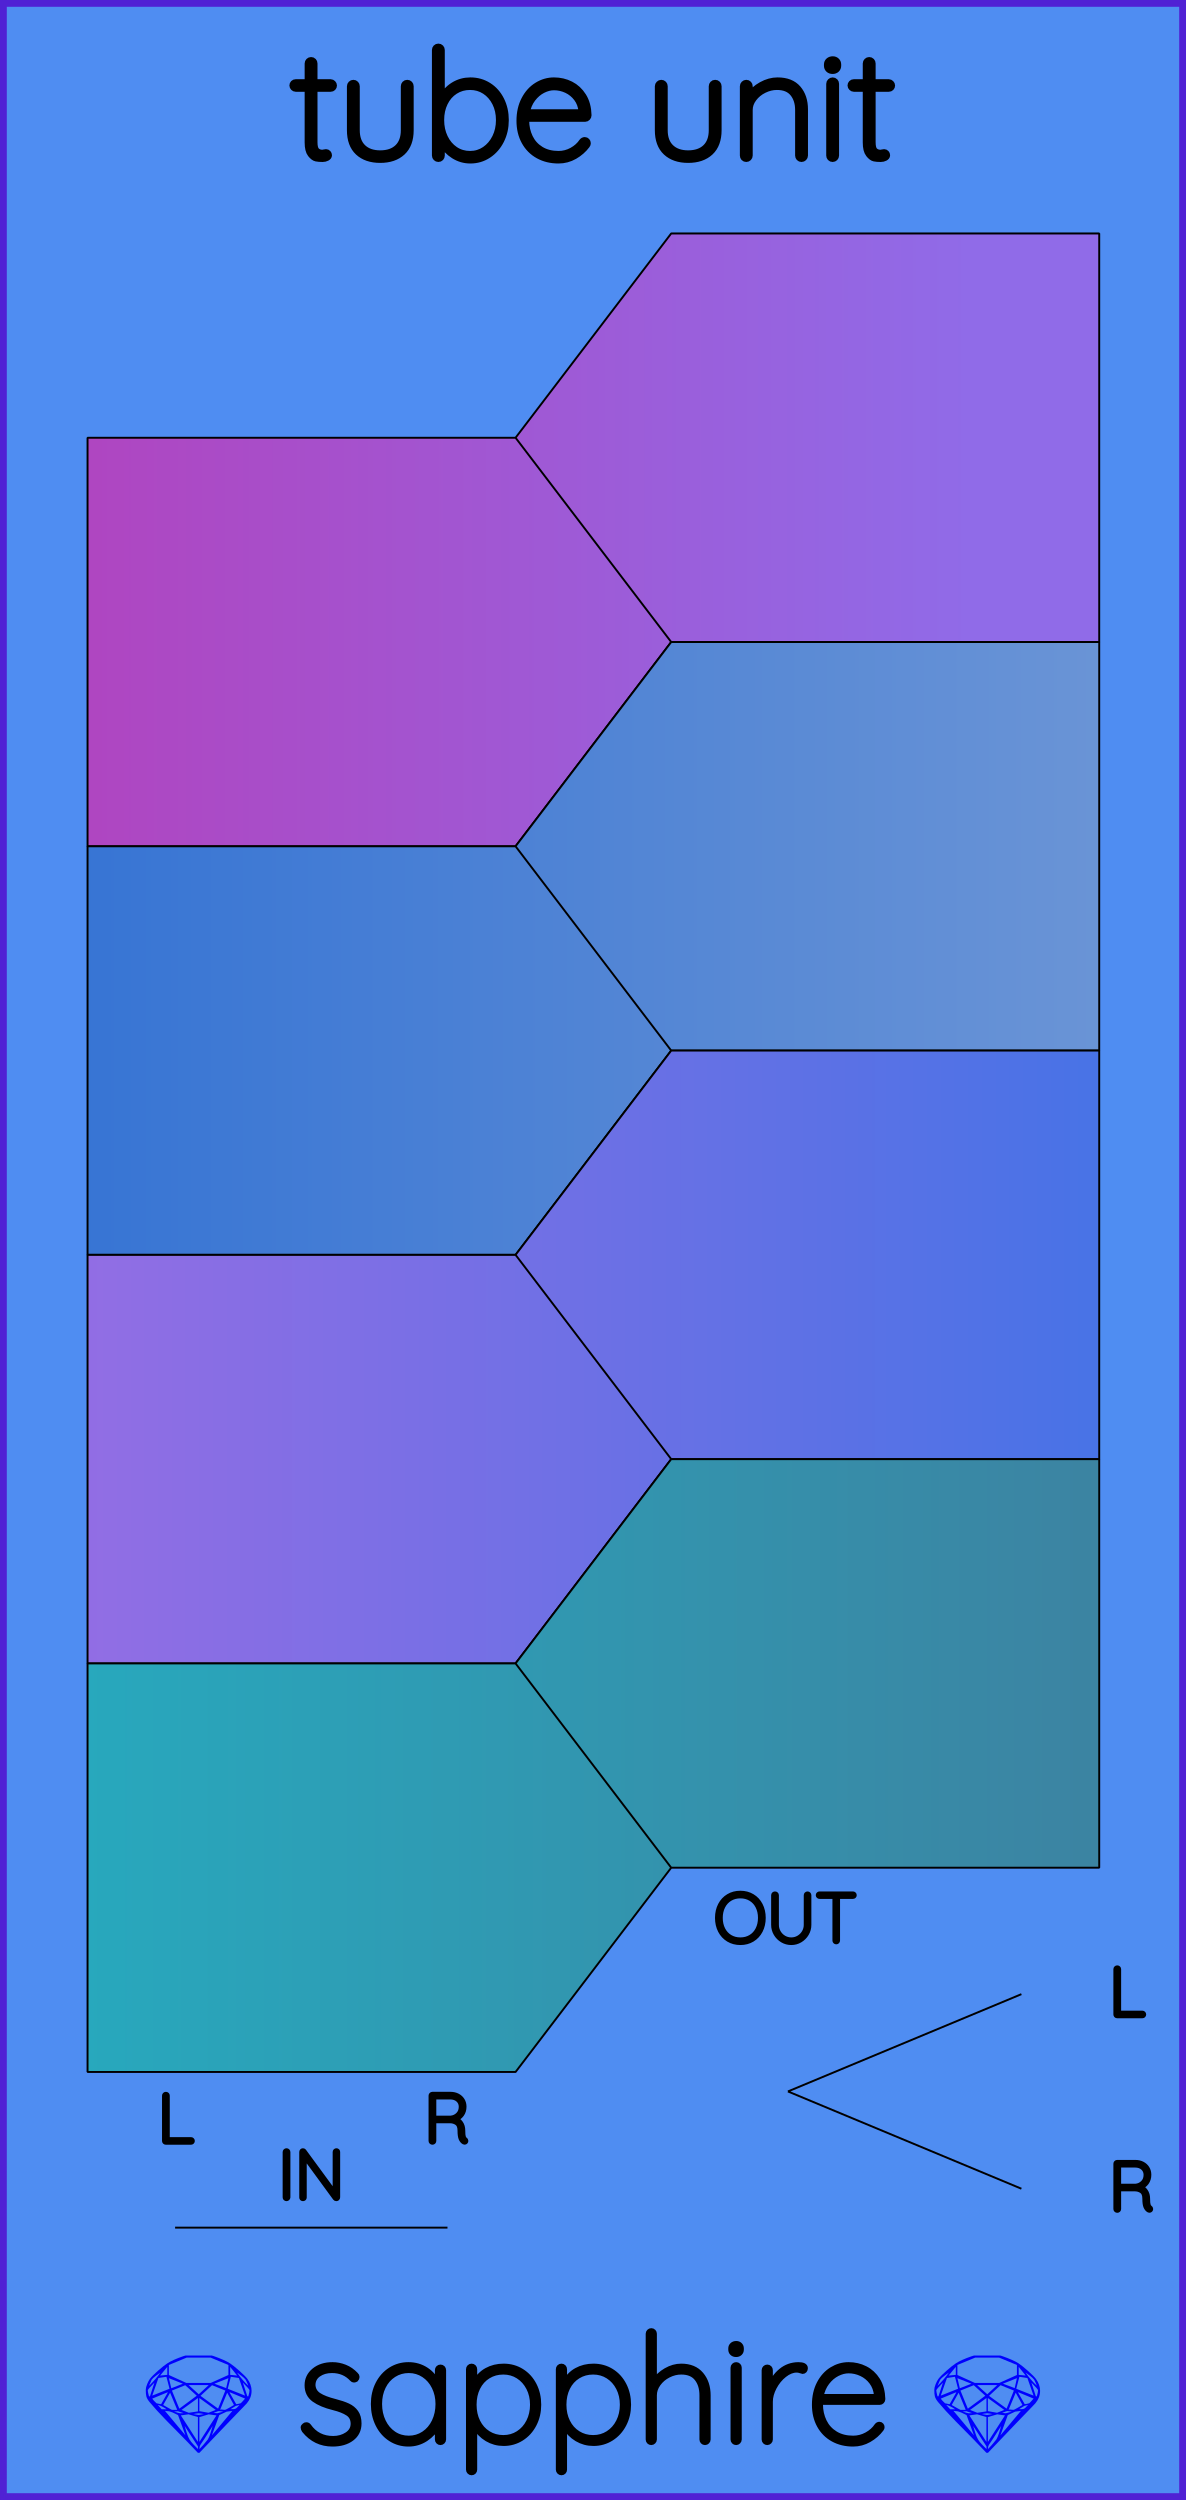
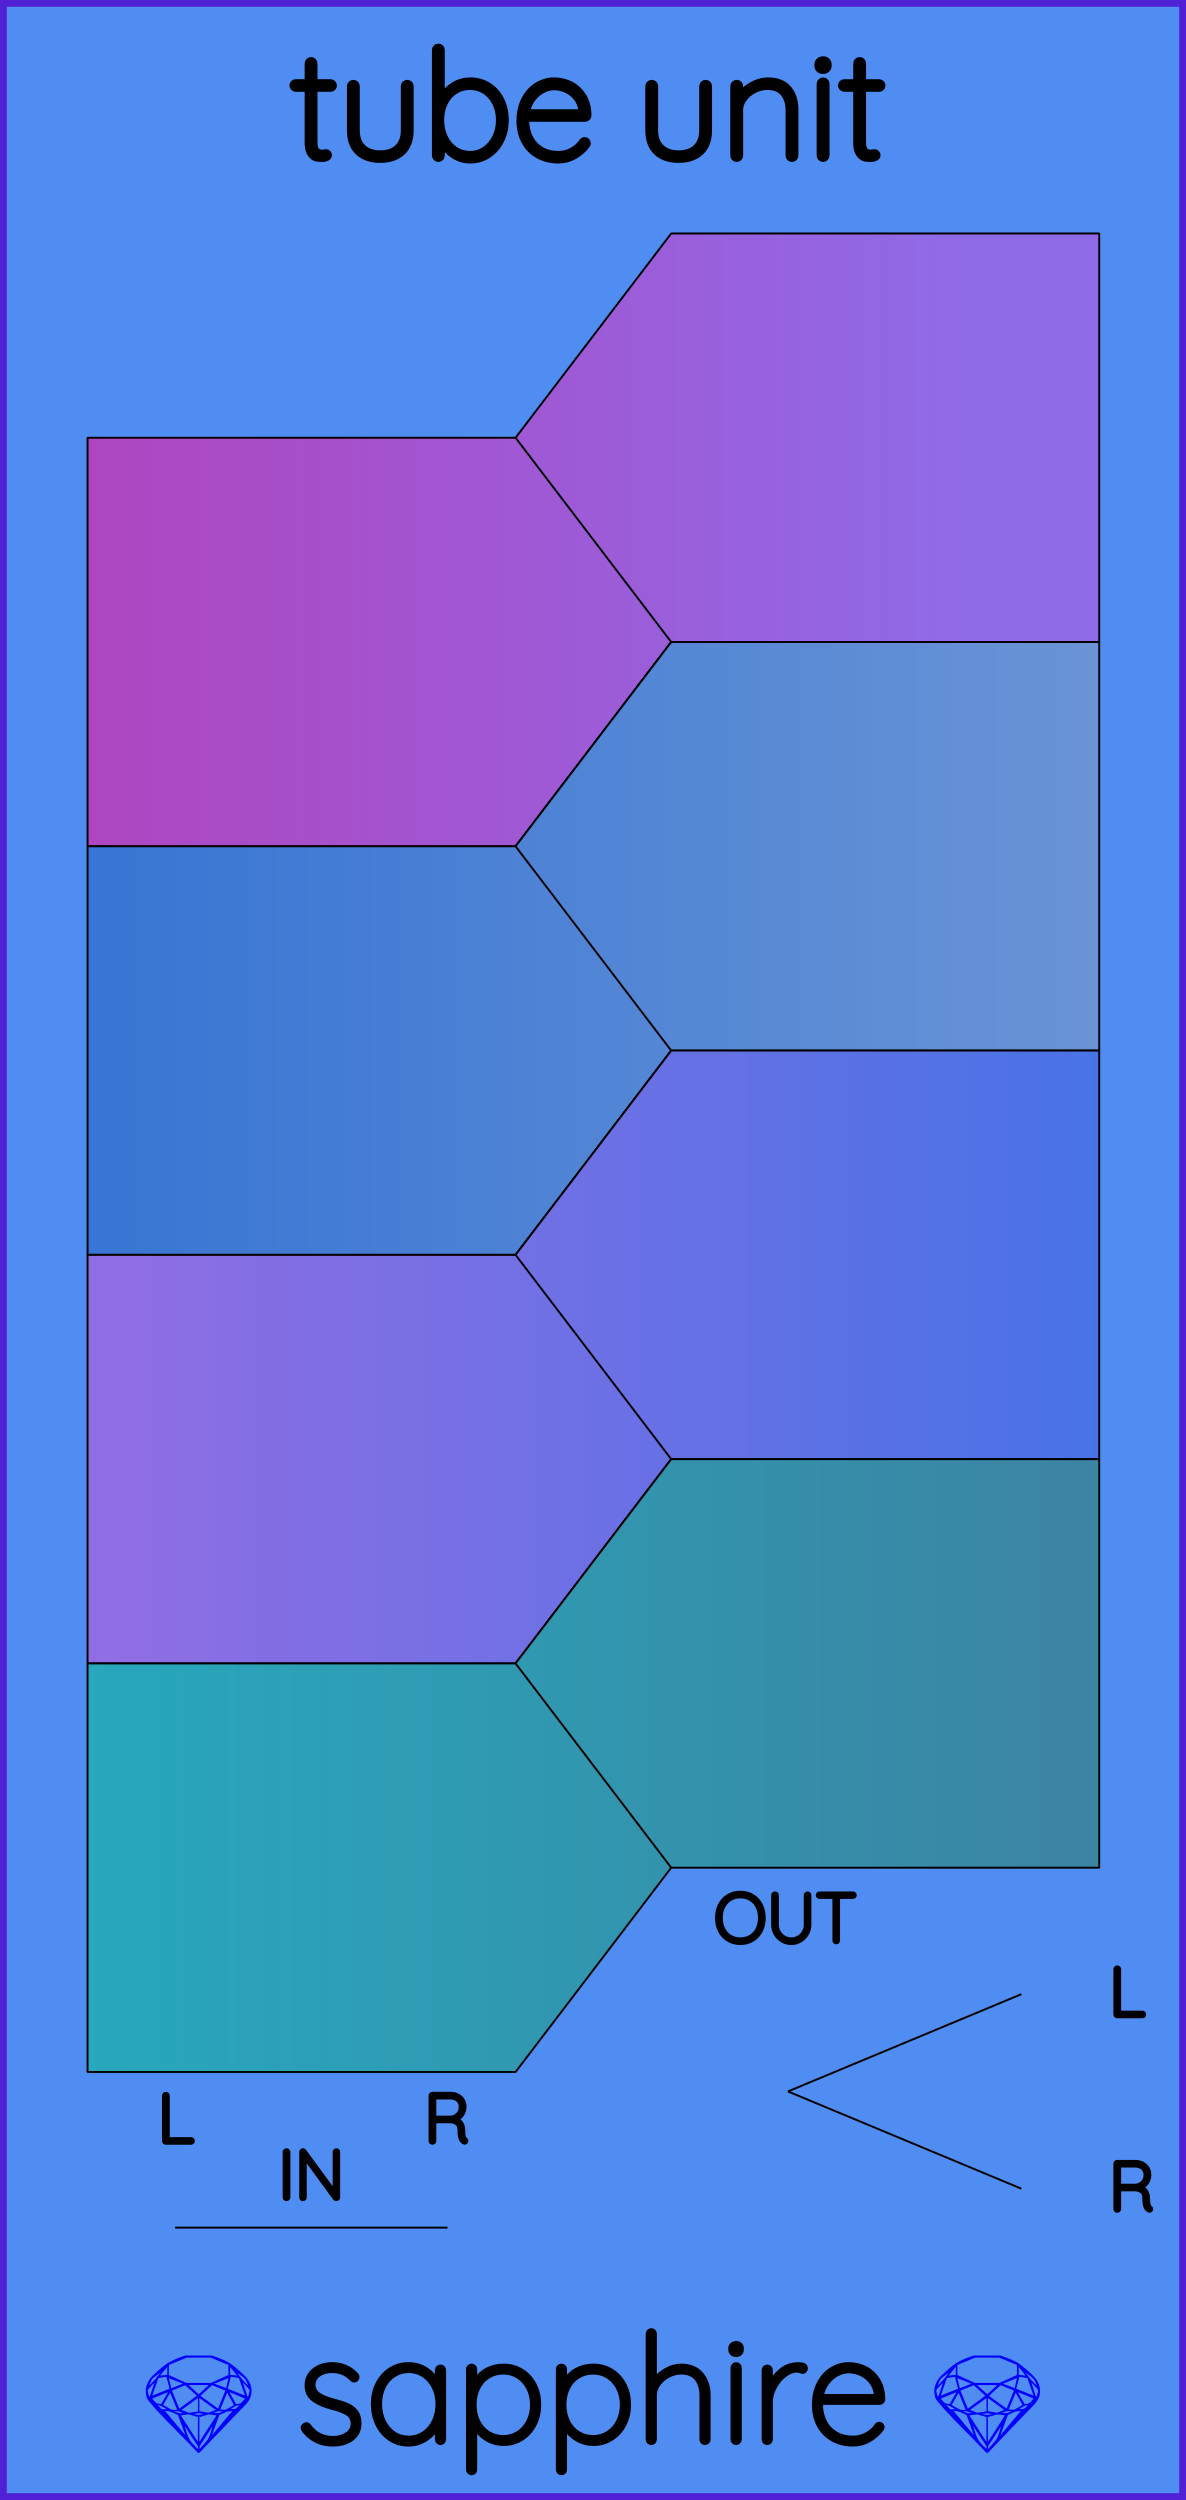
<svg xmlns="http://www.w3.org/2000/svg" width="60.96mm" height="128.50mm" viewBox="0 0 60.96 128.50">
  <defs>
    <linearGradient id="gradient_0" x1="50" y1="0" x2="0" y2="0" gradientUnits="userSpaceOnUse">
      <stop offset="0" style="stop-color:#906be8;stop-opacity:1;" />
      <stop offset="1" style="stop-color:#b242bd;stop-opacity:1;" />
    </linearGradient>
    <linearGradient id="gradient_1" x1="60" y1="0" x2="0" y2="0" gradientUnits="userSpaceOnUse">
      <stop offset="0" style="stop-color:#6d96d6;stop-opacity:1;" />
      <stop offset="1" style="stop-color:#3372d4;stop-opacity:1;" />
    </linearGradient>
    <linearGradient id="gradient_2" x1="0" y1="0" x2="60" y2="0" gradientUnits="userSpaceOnUse">
      <stop offset="0" style="stop-color:#986de4;stop-opacity:1;" />
      <stop offset="1" style="stop-color:#4373e6;stop-opacity:1;" />
    </linearGradient>
    <linearGradient id="gradient_3" x1="60" y1="0" x2="0" y2="0" gradientUnits="userSpaceOnUse">
      <stop offset="0" style="stop-color:#3d81a0;stop-opacity:1;" />
      <stop offset="1" style="stop-color:#26abbf;stop-opacity:1;" />
    </linearGradient>
  </defs>
  <g id="PanelLayer">
    <rect id="border_rect" width="60.96" height="128.5" x="0" y="0" style="display:inline;fill:#4f8df2;fill-opacity:1;fill-rule:nonzero;stroke:#5021d4;stroke-width:0.7;stroke-linecap:round;stroke-linejoin:round;stroke-dasharray:none;stroke-opacity:1;image-rendering:auto" />
    <path style="fill:url(#gradient_0);fill-opacity:1;stroke:#000000;stroke-width:0.1;stroke-linecap:round;stroke-linejoin:bevel;stroke-dasharray:none" d="M 4.50,22.50 L 26.50,22.50 L 34.50,33.00 L 26.50,43.50 L 4.50,43.50 z M 56.50,12.00 L 34.50,12.00 L 26.50,22.50 L 34.50,33.00 L 56.50,33.00 z " />
    <path style="fill:url(#gradient_1);fill-opacity:1;stroke:#000000;stroke-width:0.1;stroke-linecap:round;stroke-linejoin:bevel;stroke-dasharray:none" d="M 4.50,43.50 L 26.50,43.50 L 34.50,54.00 L 26.50,64.50 L 4.50,64.50 z M 56.50,33.00 L 34.50,33.00 L 26.50,43.50 L 34.50,54.00 L 56.50,54.00 z " />
    <path style="fill:url(#gradient_2);fill-opacity:1;stroke:#000000;stroke-width:0.1;stroke-linecap:round;stroke-linejoin:bevel;stroke-dasharray:none" d="M 4.50,64.50 L 26.50,64.50 L 34.50,75.00 L 26.50,85.50 L 4.50,85.50 z M 56.50,54.00 L 34.50,54.00 L 26.50,64.50 L 34.50,75.00 L 56.50,75.00 z " />
    <path style="fill:url(#gradient_3);fill-opacity:1;stroke:#000000;stroke-width:0.1;stroke-linecap:round;stroke-linejoin:bevel;stroke-dasharray:none" d="M 4.50,85.50 L 26.50,85.50 L 34.50,96.00 L 26.50,106.50 L 4.50,106.50 z M 56.50,75.00 L 34.50,75.00 L 26.50,85.50 L 34.50,96.00 L 56.50,96.00 z " />
    <g id="sapphire_insignia">
      <path id="brand_name" d="M15.586 124.775Q15.586 124.721 15.649 124.674Q15.687 124.636 15.742 124.636Q15.819 124.636 15.866 124.698Q16.316 125.342 17.123 125.342Q17.535 125.342 17.845 125.136Q18.155 124.93 18.155 124.581Q18.155 124.224 17.884 124.046Q17.612 123.867 17.139 123.751Q16.51 123.596 16.149 123.336Q15.788 123.076 15.788 122.602Q15.788 122.144 16.153 121.845Q16.518 121.547 17.092 121.547Q17.41 121.547 17.725 121.671Q18.039 121.795 18.295 122.067Q18.349 122.113 18.349 122.175Q18.349 122.245 18.295 122.299Q18.233 122.331 18.194 122.331Q18.14 122.331 18.101 122.284Q17.698 121.842 17.061 121.842Q16.65 121.842 16.366 122.043Q16.083 122.245 16.083 122.602Q16.106 122.936 16.39 123.118Q16.673 123.301 17.224 123.44Q17.62 123.541 17.88 123.662Q18.14 123.782 18.295 123.999Q18.45 124.216 18.45 124.566Q18.45 125.055 18.074 125.338Q17.698 125.621 17.092 125.621Q16.207 125.621 15.641 124.923Q15.586 124.837 15.586 124.775ZM22.797 121.826V125.388Q22.797 125.45 22.75 125.497Q22.703 125.544 22.641 125.544Q22.571 125.544 22.529 125.497Q22.486 125.45 22.486 125.388V124.69Q22.292 125.086 21.889 125.353Q21.485 125.621 20.996 125.621Q20.484 125.621 20.072 125.353Q19.661 125.086 19.428 124.616Q19.195 124.147 19.195 123.565Q19.195 122.99 19.432 122.528Q19.669 122.067 20.08 121.807Q20.491 121.547 20.996 121.547Q21.5 121.547 21.904 121.811Q22.308 122.074 22.486 122.517V121.826Q22.486 121.764 22.529 121.717Q22.571 121.671 22.641 121.671Q22.711 121.671 22.754 121.717Q22.797 121.764 22.797 121.826ZM22.517 123.565Q22.517 123.091 22.323 122.695Q22.129 122.299 21.784 122.071Q21.438 121.842 21.011 121.842Q20.585 121.842 20.239 122.063Q19.894 122.284 19.7 122.676Q19.506 123.068 19.506 123.565Q19.506 124.061 19.7 124.465Q19.894 124.868 20.235 125.097Q20.577 125.326 21.011 125.326Q21.438 125.326 21.784 125.097Q22.129 124.868 22.323 124.465Q22.517 124.061 22.517 123.565ZM27.686 123.603Q27.686 124.162 27.449 124.616Q27.213 125.07 26.801 125.33Q26.39 125.59 25.885 125.59Q25.42 125.59 25.032 125.357Q24.644 125.125 24.395 124.698V126.941Q24.395 127.003 24.353 127.049Q24.31 127.096 24.24 127.096Q24.178 127.096 24.131 127.049Q24.085 127.003 24.085 126.941V121.779Q24.085 121.717 24.128 121.671Q24.17 121.624 24.24 121.624Q24.31 121.624 24.353 121.671Q24.395 121.717 24.395 121.779V122.493Q24.628 122.051 25.016 121.838Q25.404 121.624 25.885 121.624Q26.398 121.624 26.809 121.88Q27.22 122.136 27.453 122.587Q27.686 123.037 27.686 123.603ZM27.376 123.603Q27.376 123.122 27.178 122.738Q26.98 122.354 26.638 122.136Q26.297 121.919 25.87 121.919Q25.435 121.919 25.09 122.133Q24.744 122.346 24.554 122.73Q24.364 123.114 24.364 123.603Q24.364 124.092 24.554 124.476Q24.744 124.861 25.09 125.078Q25.435 125.295 25.87 125.295Q26.297 125.295 26.638 125.078Q26.98 124.861 27.178 124.473Q27.376 124.085 27.376 123.603ZM32.304 123.603Q32.304 124.162 32.067 124.616Q31.83 125.07 31.419 125.33Q31.008 125.59 30.503 125.59Q30.038 125.59 29.65 125.357Q29.262 125.125 29.013 124.698V126.941Q29.013 127.003 28.971 127.049Q28.928 127.096 28.858 127.096Q28.796 127.096 28.749 127.049Q28.703 127.003 28.703 126.941V121.779Q28.703 121.717 28.745 121.671Q28.788 121.624 28.858 121.624Q28.928 121.624 28.971 121.671Q29.013 121.717 29.013 121.779V122.493Q29.246 122.051 29.634 121.838Q30.022 121.624 30.503 121.624Q31.015 121.624 31.427 121.88Q31.838 122.136 32.071 122.587Q32.304 123.037 32.304 123.603ZM31.993 123.603Q31.993 123.122 31.796 122.738Q31.598 122.354 31.256 122.136Q30.915 121.919 30.488 121.919Q30.053 121.919 29.708 122.133Q29.362 122.346 29.172 122.73Q28.982 123.114 28.982 123.603Q28.982 124.092 29.172 124.476Q29.362 124.861 29.708 125.078Q30.053 125.295 30.488 125.295Q30.915 125.295 31.256 125.078Q31.598 124.861 31.796 124.473Q31.993 124.085 31.993 123.603ZM36.394 123.122V125.388Q36.394 125.45 36.347 125.497Q36.301 125.544 36.239 125.544Q36.169 125.544 36.126 125.497Q36.084 125.45 36.084 125.388V123.122Q36.084 122.587 35.82 122.253Q35.556 121.919 35.013 121.919Q34.679 121.919 34.357 122.082Q34.035 122.245 33.833 122.525Q33.631 122.804 33.631 123.122V125.388Q33.631 125.45 33.584 125.497Q33.538 125.544 33.476 125.544Q33.406 125.544 33.363 125.497Q33.321 125.45 33.321 125.388V119.956Q33.321 119.894 33.367 119.847Q33.414 119.8 33.476 119.8Q33.546 119.8 33.588 119.847Q33.631 119.894 33.631 119.956V122.408Q33.848 122.067 34.233 121.845Q34.617 121.624 35.013 121.624Q35.68 121.624 36.037 122.047Q36.394 122.47 36.394 123.122ZM37.837 125.544Q37.768 125.544 37.725 125.497Q37.682 125.45 37.682 125.388V121.702Q37.682 121.64 37.729 121.593Q37.775 121.547 37.837 121.547Q37.907 121.547 37.95 121.593Q37.993 121.64 37.993 121.702V125.388Q37.993 125.45 37.946 125.497Q37.9 125.544 37.837 125.544ZM37.566 120.771V120.708Q37.566 120.6 37.644 120.53Q37.721 120.46 37.845 120.46Q37.954 120.46 38.028 120.53Q38.101 120.6 38.101 120.708V120.771Q38.101 120.879 38.028 120.949Q37.954 121.019 37.837 121.019Q37.713 121.019 37.64 120.949Q37.566 120.879 37.566 120.771ZM41.392 121.725Q41.392 121.795 41.353 121.842Q41.315 121.888 41.252 121.888Q41.229 121.888 41.14 121.853Q41.051 121.818 40.95 121.818Q40.632 121.818 40.313 122.071Q39.995 122.323 39.793 122.707Q39.592 123.091 39.592 123.448V125.388Q39.592 125.45 39.545 125.497Q39.498 125.544 39.436 125.544Q39.367 125.544 39.324 125.497Q39.281 125.45 39.281 125.388V121.826Q39.281 121.764 39.328 121.717Q39.374 121.671 39.436 121.671Q39.506 121.671 39.549 121.717Q39.592 121.764 39.592 121.826V122.649Q39.77 122.175 40.147 121.865Q40.523 121.554 41.035 121.547Q41.392 121.547 41.392 121.725ZM45.335 124.752Q45.335 124.806 45.304 124.845Q45.048 125.187 44.667 125.404Q44.287 125.621 43.852 125.621Q43.27 125.621 42.82 125.373Q42.37 125.125 42.118 124.667Q41.866 124.209 41.866 123.603Q41.866 122.982 42.11 122.513Q42.355 122.043 42.758 121.795Q43.162 121.547 43.62 121.547Q44.078 121.547 44.469 121.745Q44.861 121.942 45.11 122.338Q45.358 122.734 45.374 123.316Q45.374 123.378 45.327 123.429Q45.28 123.479 45.218 123.479H42.168V123.58Q42.168 124.061 42.362 124.461Q42.556 124.861 42.937 125.093Q43.317 125.326 43.852 125.326Q44.225 125.326 44.555 125.144Q44.885 124.962 45.071 124.682Q45.125 124.612 45.203 124.612Q45.257 124.612 45.296 124.655Q45.335 124.698 45.335 124.752ZM42.199 123.184H45.055V123.114Q45.017 122.719 44.803 122.435Q44.59 122.152 44.275 122.005Q43.961 121.857 43.62 121.857Q43.332 121.857 43.034 122.008Q42.735 122.16 42.506 122.459Q42.277 122.757 42.199 123.184Z" style="fill:#000000;stroke:#000000;stroke-width:0.265;stroke-linecap:square" />
      <g id="gemstones" style="stroke-width:0;fill:#0000ff;stroke:#2e2114;stroke-linecap:square;stroke-opacity:1">
        <path d="m 12.930,122.900 q 0,0.342 -0.243,0.631 -0.044,0.052 -0.204,0.215 -0.187,0.19 -0.785,0.813 l -1.444,1.513 q -0.019,0.003 -0.044,0.003 -0.028,0 -0.041,-0.003 -0.083,-0.083 -0.648,-0.675 -0.469,-0.474 -0.934,-0.948 -0.557,-0.568 -0.898,-0.981 -0.132,-0.16 -0.168,-0.298 -0.028,-0.102 -0.028,-0.342 0,-0.11 0.072,-0.289 0.066,-0.165 0.141,-0.265 0.119,-0.157 0.422,-0.424 0.284,-0.251 0.474,-0.375 0.273,-0.179 0.819,-0.367 0.096,-0.033 0.11,-0.033 h 1.361 q 0.011,0 0.105,0.033 0.568,0.201 0.824,0.367 0.165,0.105 0.474,0.378 0.322,0.284 0.422,0.422 0.215,0.295 0.215,0.626 z m -0.168,-0.273 q -0.033,-0.107 -0.135,-0.309 -0.072,-0.094 -0.209,-0.198 -0.119,-0.085 -0.234,-0.171 0.245,0.364 0.579,0.678 z m -0.573,-0.524 -0.358,-0.446 v 0.411 z m 0.637,0.758 q 0,-0.052 -0.342,-0.394 l 0.229,0.703 h 0.05 q 0.063,-0.218 0.063,-0.309 z m -0.232,0.273 -0.317,-0.904 -0.411,-0.063 -0.16,0.615 z m 0.003,0.154 -0.772,-0.32 h -0.03 l 0.345,0.606 q 0.08,-0.003 0.234,-0.047 0.025,-0.014 0.223,-0.24 z m -0.857,-1.05 -0.719,0.284 0.604,0.226 z m 0,-0.163 v -0.515 l -0.918,-0.38 h -1.224 l -0.918,0.38 v 0.515 l 0.898,0.408 h 1.254 z m 0.573,1.538 q -0.069,0.011 -0.198,0.052 -0.085,0.055 -0.259,0.163 0.019,0 0.063,0.003 0.041,0 0.063,0 0.119,0 0.19,-0.069 0.072,-0.072 0.141,-0.149 z m -0.289,0.003 -0.347,-0.631 -0.364,0.879 q 0.025,-0.017 0.066,-0.017 0.03,0 0.085,0.011 0.058,0.008 0.088,0.008 0.05,0 0.229,-0.107 0.229,-0.138 0.243,-0.143 z m -0.441,-0.741 -0.684,-0.276 -0.593,0.548 0.904,0.656 z m -0.854,-0.284 h -1.036 l 0.524,0.474 z m 0.75,1.367 q -0.229,-0.03 -0.229,-0.03 -0.036,0 -0.273,0.094 l 0.19,0.019 q 0.011,0 0.311,-0.083 z m -0.389,-0.088 -0.843,-0.612 v 0.675 l 0.471,0.083 z m 0.854,0.05 q -0.099,0.006 -0.295,0.039 -0.011,0.003 -0.378,0.176 -0.13,0.347 -0.38,1.042 z m -2.544,-1.397 -0.719,-0.284 0.124,0.518 z m -0.802,-0.455 v -0.411 l -0.367,0.446 z m 1.516,1.072 -0.593,-0.54 -0.684,0.276 0.38,0.929 z m 0.369,0.943 q -0.033,-0.003 -0.135,-0.025 -0.085,-0.017 -0.138,-0.017 -0.052,0 -0.138,0.017 -0.102,0.022 -0.135,0.025 0.265,0.047 0.273,0.047 0.008,0 0.273,-0.047 z m -0.309,-0.138 v -0.686 l -0.843,0.612 0.372,0.146 z m 0.951,0.207 -0.397,-0.055 -0.48,0.141 v 1.276 z m -2.888,-2.202 q -0.119,0.085 -0.234,0.174 -0.146,0.107 -0.209,0.196 -0.044,0.105 -0.135,0.314 0.369,-0.364 0.579,-0.684 z m 0.477,0.832 -0.16,-0.615 -0.411,0.063 -0.317,0.904 z m 0.394,1.083 -0.364,-0.879 -0.356,0.631 q 0.435,0.251 0.452,0.251 0.091,0 0.267,-0.003 z m 1.822,0.83 q -0.132,0.212 -0.405,0.634 -0.077,0.107 -0.22,0.328 -0.058,0.105 -0.055,0.226 0.16,-0.152 0.433,-0.496 0.077,-0.13 0.141,-0.339 0.055,-0.176 0.107,-0.353 z m -1.494,-0.661 -0.27,-0.088 -0.008,-0.011 q -0.025,0 -0.107,0.011 -0.066,0.006 -0.107,0.006 0.273,0.091 0.311,0.091 0.025,0 0.182,-0.008 z m -0.81,-1.064 h -0.03 l -0.772,0.32 q 0.066,0.097 0.223,0.24 0.077,0.014 0.234,0.047 z m -0.689,-0.502 q -0.342,0.347 -0.342,0.394 0,0.08 0.063,0.309 h 0.05 z m 2.235,3.045 v -1.276 l -0.48,-0.141 -0.397,0.055 z m -1.607,-1.676 q -0.256,-0.182 -0.458,-0.223 0.066,0.077 0.204,0.223 z m 1.61,2.045 v -0.138 l -0.684,-1.05 q 0.052,0.176 0.107,0.353 0.063,0.209 0.141,0.339 0.069,0.119 0.204,0.259 0.116,0.119 0.232,0.237 z m -0.645,-0.706 q -0.116,-0.328 -0.38,-1.042 -0.135,-0.066 -0.273,-0.13 -0.16,-0.072 -0.289,-0.072 -0.052,0 -0.11,-0.014 z" />
        <path d="m 53.460,122.900 q 0,0.342 -0.243,0.631 -0.044,0.052 -0.204,0.215 -0.187,0.19 -0.785,0.813 l -1.444,1.513 q -0.019,0.003 -0.044,0.003 -0.028,0 -0.041,-0.003 -0.083,-0.083 -0.648,-0.675 -0.469,-0.474 -0.934,-0.948 -0.557,-0.568 -0.898,-0.981 -0.132,-0.16 -0.168,-0.298 -0.028,-0.102 -0.028,-0.342 0,-0.11 0.072,-0.289 0.066,-0.165 0.141,-0.265 0.119,-0.157 0.422,-0.424 0.284,-0.251 0.474,-0.375 0.273,-0.179 0.819,-0.367 0.096,-0.033 0.11,-0.033 h 1.361 q 0.011,0 0.105,0.033 0.568,0.201 0.824,0.367 0.165,0.105 0.474,0.378 0.322,0.284 0.422,0.422 0.215,0.295 0.215,0.626 z m -0.168,-0.273 q -0.033,-0.107 -0.135,-0.309 -0.072,-0.094 -0.209,-0.198 -0.119,-0.085 -0.234,-0.171 0.245,0.364 0.579,0.678 z m -0.573,-0.524 -0.358,-0.446 v 0.411 z m 0.637,0.758 q 0,-0.052 -0.342,-0.394 l 0.229,0.703 h 0.05 q 0.063,-0.218 0.063,-0.309 z m -0.232,0.273 -0.317,-0.904 -0.411,-0.063 -0.16,0.615 z m 0.003,0.154 -0.772,-0.32 h -0.03 l 0.345,0.606 q 0.08,-0.003 0.234,-0.047 0.025,-0.014 0.223,-0.24 z m -0.857,-1.05 -0.719,0.284 0.604,0.226 z m 0,-0.163 v -0.515 l -0.918,-0.38 h -1.224 l -0.918,0.38 v 0.515 l 0.898,0.408 h 1.254 z m 0.573,1.538 q -0.069,0.011 -0.198,0.052 -0.085,0.055 -0.259,0.163 0.019,0 0.063,0.003 0.041,0 0.063,0 0.119,0 0.19,-0.069 0.072,-0.072 0.141,-0.149 z m -0.289,0.003 -0.347,-0.631 -0.364,0.879 q 0.025,-0.017 0.066,-0.017 0.03,0 0.085,0.011 0.058,0.008 0.088,0.008 0.05,0 0.229,-0.107 0.229,-0.138 0.243,-0.143 z m -0.441,-0.741 -0.684,-0.276 -0.593,0.548 0.904,0.656 z m -0.854,-0.284 h -1.036 l 0.524,0.474 z m 0.75,1.367 q -0.229,-0.03 -0.229,-0.03 -0.036,0 -0.273,0.094 l 0.19,0.019 q 0.011,0 0.311,-0.083 z m -0.389,-0.088 -0.843,-0.612 v 0.675 l 0.471,0.083 z m 0.854,0.05 q -0.099,0.006 -0.295,0.039 -0.011,0.003 -0.378,0.176 -0.13,0.347 -0.38,1.042 z m -2.544,-1.397 -0.719,-0.284 0.124,0.518 z m -0.802,-0.455 v -0.411 l -0.367,0.446 z m 1.516,1.072 -0.593,-0.54 -0.684,0.276 0.38,0.929 z m 0.369,0.943 q -0.033,-0.003 -0.135,-0.025 -0.085,-0.017 -0.138,-0.017 -0.052,0 -0.138,0.017 -0.102,0.022 -0.135,0.025 0.265,0.047 0.273,0.047 0.008,0 0.273,-0.047 z m -0.309,-0.138 v -0.686 l -0.843,0.612 0.372,0.146 z m 0.951,0.207 -0.397,-0.055 -0.48,0.141 v 1.276 z m -2.888,-2.202 q -0.119,0.085 -0.234,0.174 -0.146,0.107 -0.209,0.196 -0.044,0.105 -0.135,0.314 0.369,-0.364 0.579,-0.684 z m 0.477,0.832 -0.16,-0.615 -0.411,0.063 -0.317,0.904 z m 0.394,1.083 -0.364,-0.879 -0.356,0.631 q 0.435,0.251 0.452,0.251 0.091,0 0.267,-0.003 z m 1.822,0.83 q -0.132,0.212 -0.405,0.634 -0.077,0.107 -0.22,0.328 -0.058,0.105 -0.055,0.226 0.16,-0.152 0.433,-0.496 0.077,-0.13 0.141,-0.339 0.055,-0.176 0.107,-0.353 z m -1.494,-0.661 -0.27,-0.088 -0.008,-0.011 q -0.025,0 -0.107,0.011 -0.066,0.006 -0.107,0.006 0.273,0.091 0.311,0.091 0.025,0 0.182,-0.008 z m -0.81,-1.064 h -0.03 l -0.772,0.32 q 0.066,0.097 0.223,0.24 0.077,0.014 0.234,0.047 z m -0.689,-0.502 q -0.342,0.347 -0.342,0.394 0,0.08 0.063,0.309 h 0.05 z m 2.235,3.045 v -1.276 l -0.48,-0.141 -0.397,0.055 z m -1.607,-1.676 q -0.256,-0.182 -0.458,-0.223 0.066,0.077 0.204,0.223 z m 1.61,2.045 v -0.138 l -0.684,-1.05 q 0.052,0.176 0.107,0.353 0.063,0.209 0.141,0.339 0.069,0.119 0.204,0.259 0.116,0.119 0.232,0.237 z m -0.645,-0.706 q -0.116,-0.328 -0.38,-1.042 -0.135,-0.066 -0.273,-0.13 -0.16,-0.072 -0.289,-0.072 -0.052,0 -0.11,-0.014 z" />
      </g>
    </g>
-     <path id="model_name" d="M17.145 4.395Q17.145 4.457 17.102 4.5Q17.06 4.542 16.998 4.542H16.144V7.305Q16.144 7.647 16.264 7.759Q16.384 7.872 16.571 7.872Q16.602 7.872 16.66 7.856Q16.718 7.841 16.757 7.841Q16.811 7.841 16.85 7.883Q16.889 7.926 16.889 7.981Q16.889 8.05 16.796 8.101Q16.703 8.151 16.579 8.151Q16.384 8.151 16.253 8.124Q16.121 8.097 15.977 7.915Q15.834 7.732 15.834 7.321V4.542H15.197Q15.143 4.542 15.096 4.496Q15.05 4.449 15.05 4.395Q15.05 4.333 15.092 4.29Q15.135 4.247 15.197 4.247H15.834V3.262Q15.834 3.2 15.88 3.153Q15.927 3.107 15.989 3.107Q16.059 3.107 16.101 3.153Q16.144 3.2 16.144 3.262V4.247H16.998Q17.052 4.247 17.099 4.294Q17.145 4.341 17.145 4.395ZM21.088 4.434V6.692Q21.088 7.429 20.672 7.814Q20.257 8.198 19.543 8.198Q18.829 8.198 18.418 7.814Q18.007 7.429 18.007 6.692V4.434Q18.007 4.372 18.053 4.325Q18.1 4.278 18.162 4.278Q18.232 4.278 18.274 4.325Q18.317 4.372 18.317 4.434V6.692Q18.317 7.274 18.643 7.589Q18.969 7.903 19.543 7.903Q20.125 7.903 20.451 7.589Q20.777 7.274 20.777 6.692V4.434Q20.777 4.372 20.82 4.325Q20.863 4.278 20.933 4.278Q21.002 4.278 21.045 4.325Q21.088 4.372 21.088 4.434ZM25.977 6.172Q25.977 6.747 25.741 7.216Q25.504 7.686 25.093 7.957Q24.681 8.229 24.177 8.229Q23.719 8.229 23.331 7.984Q22.943 7.74 22.687 7.305V7.996Q22.687 8.058 22.644 8.105Q22.601 8.151 22.531 8.151Q22.469 8.151 22.423 8.105Q22.376 8.058 22.376 7.996V2.571Q22.376 2.509 22.419 2.462Q22.462 2.416 22.531 2.416Q22.601 2.416 22.644 2.462Q22.687 2.509 22.687 2.571V5.101Q22.919 4.643 23.311 4.399Q23.703 4.154 24.177 4.154Q24.689 4.154 25.1 4.414Q25.512 4.674 25.744 5.136Q25.977 5.598 25.977 6.172ZM25.667 6.172Q25.667 5.675 25.469 5.284Q25.271 4.892 24.93 4.67Q24.588 4.449 24.161 4.449Q23.727 4.449 23.381 4.67Q23.036 4.892 22.846 5.284Q22.655 5.675 22.655 6.172Q22.655 6.669 22.849 7.072Q23.044 7.476 23.385 7.705Q23.727 7.934 24.161 7.934Q24.588 7.934 24.93 7.701Q25.271 7.468 25.469 7.069Q25.667 6.669 25.667 6.172ZM30.192 7.36Q30.192 7.414 30.16 7.453Q29.904 7.794 29.524 8.012Q29.144 8.229 28.709 8.229Q28.127 8.229 27.677 7.981Q27.227 7.732 26.975 7.274Q26.722 6.816 26.722 6.211Q26.722 5.59 26.967 5.121Q27.211 4.651 27.615 4.403Q28.018 4.154 28.476 4.154Q28.934 4.154 29.326 4.352Q29.718 4.55 29.966 4.946Q30.215 5.342 30.23 5.924Q30.23 5.986 30.184 6.036Q30.137 6.087 30.075 6.087H27.025V6.188Q27.025 6.669 27.219 7.069Q27.413 7.468 27.793 7.701Q28.174 7.934 28.709 7.934Q29.082 7.934 29.412 7.752Q29.741 7.569 29.928 7.29Q29.982 7.22 30.06 7.22Q30.114 7.22 30.153 7.263Q30.192 7.305 30.192 7.36ZM27.056 5.792H29.912V5.722Q29.873 5.326 29.66 5.043Q29.447 4.76 29.132 4.612Q28.818 4.465 28.476 4.465Q28.189 4.465 27.89 4.616Q27.592 4.767 27.363 5.066Q27.134 5.365 27.056 5.792ZM36.915 4.434V6.692Q36.915 7.429 36.5 7.814Q36.085 8.198 35.371 8.198Q34.657 8.198 34.245 7.814Q33.834 7.429 33.834 6.692V4.434Q33.834 4.372 33.881 4.325Q33.927 4.278 33.989 4.278Q34.059 4.278 34.102 4.325Q34.145 4.372 34.145 4.434V6.692Q34.145 7.274 34.471 7.589Q34.797 7.903 35.371 7.903Q35.953 7.903 36.279 7.589Q36.605 7.274 36.605 6.692V4.434Q36.605 4.372 36.648 4.325Q36.69 4.278 36.76 4.278Q36.83 4.278 36.873 4.325Q36.915 4.372 36.915 4.434ZM41.355 5.621V7.996Q41.355 8.058 41.308 8.105Q41.261 8.151 41.199 8.151Q41.13 8.151 41.087 8.105Q41.044 8.058 41.044 7.996V5.652Q41.044 5.124 40.769 4.787Q40.493 4.449 39.934 4.449Q39.593 4.449 39.263 4.612Q38.933 4.775 38.724 5.055Q38.514 5.334 38.514 5.652V7.996Q38.514 8.058 38.468 8.105Q38.421 8.151 38.359 8.151Q38.289 8.151 38.246 8.105Q38.204 8.058 38.204 7.996V4.434Q38.204 4.372 38.25 4.325Q38.297 4.278 38.359 4.278Q38.429 4.278 38.471 4.325Q38.514 4.372 38.514 4.434V4.954Q38.739 4.604 39.147 4.379Q39.554 4.154 39.965 4.154Q40.656 4.154 41.005 4.562Q41.355 4.969 41.355 5.621ZM42.798 8.151Q42.728 8.151 42.686 8.105Q42.643 8.058 42.643 7.996V4.31Q42.643 4.247 42.69 4.201Q42.736 4.154 42.798 4.154Q42.868 4.154 42.911 4.201Q42.953 4.247 42.953 4.31V7.996Q42.953 8.058 42.907 8.105Q42.86 8.151 42.798 8.151ZM42.526 3.378V3.316Q42.526 3.207 42.604 3.138Q42.682 3.068 42.806 3.068Q42.915 3.068 42.988 3.138Q43.062 3.207 43.062 3.316V3.378Q43.062 3.487 42.988 3.557Q42.915 3.627 42.798 3.627Q42.674 3.627 42.6 3.557Q42.526 3.487 42.526 3.378ZM45.833 4.395Q45.833 4.457 45.79 4.5Q45.747 4.542 45.685 4.542H44.832V7.305Q44.832 7.647 44.952 7.759Q45.072 7.872 45.258 7.872Q45.289 7.872 45.348 7.856Q45.406 7.841 45.445 7.841Q45.499 7.841 45.538 7.883Q45.577 7.926 45.577 7.981Q45.577 8.05 45.483 8.101Q45.39 8.151 45.266 8.151Q45.072 8.151 44.94 8.124Q44.808 8.097 44.665 7.915Q44.521 7.732 44.521 7.321V4.542H43.885Q43.83 4.542 43.784 4.496Q43.737 4.449 43.737 4.395Q43.737 4.333 43.78 4.29Q43.823 4.247 43.885 4.247H44.521V3.262Q44.521 3.2 44.568 3.153Q44.614 3.107 44.676 3.107Q44.746 3.107 44.789 3.153Q44.832 3.2 44.832 3.262V4.247H45.685Q45.74 4.247 45.786 4.294Q45.833 4.341 45.833 4.395Z" style="display:inline;stroke:#000000;stroke-width:0.35;stroke-linecap:round;stroke-linejoin:bevel" />
+     <path id="model_name" d="M17.145 4.395Q17.145 4.457 17.102 4.5Q17.06 4.542 16.998 4.542H16.144V7.305Q16.144 7.647 16.264 7.759Q16.384 7.872 16.571 7.872Q16.602 7.872 16.66 7.856Q16.718 7.841 16.757 7.841Q16.811 7.841 16.85 7.883Q16.889 7.926 16.889 7.981Q16.889 8.05 16.796 8.101Q16.703 8.151 16.579 8.151Q16.384 8.151 16.253 8.124Q16.121 8.097 15.977 7.915Q15.834 7.732 15.834 7.321V4.542H15.197Q15.143 4.542 15.096 4.496Q15.05 4.449 15.05 4.395Q15.05 4.333 15.092 4.29Q15.135 4.247 15.197 4.247H15.834V3.262Q15.834 3.2 15.88 3.153Q15.927 3.107 15.989 3.107Q16.059 3.107 16.101 3.153Q16.144 3.2 16.144 3.262V4.247H16.998Q17.052 4.247 17.099 4.294Q17.145 4.341 17.145 4.395ZM21.088 4.434V6.692Q21.088 7.429 20.672 7.814Q20.257 8.198 19.543 8.198Q18.829 8.198 18.418 7.814Q18.007 7.429 18.007 6.692V4.434Q18.007 4.372 18.053 4.325Q18.1 4.278 18.162 4.278Q18.232 4.278 18.274 4.325Q18.317 4.372 18.317 4.434V6.692Q18.317 7.274 18.643 7.589Q18.969 7.903 19.543 7.903Q20.125 7.903 20.451 7.589Q20.777 7.274 20.777 6.692V4.434Q20.777 4.372 20.82 4.325Q20.863 4.278 20.933 4.278Q21.002 4.278 21.045 4.325Q21.088 4.372 21.088 4.434ZM25.977 6.172Q25.977 6.747 25.741 7.216Q25.504 7.686 25.093 7.957Q24.681 8.229 24.177 8.229Q23.719 8.229 23.331 7.984Q22.943 7.74 22.687 7.305V7.996Q22.687 8.058 22.644 8.105Q22.601 8.151 22.531 8.151Q22.469 8.151 22.423 8.105Q22.376 8.058 22.376 7.996V2.571Q22.376 2.509 22.419 2.462Q22.462 2.416 22.531 2.416Q22.601 2.416 22.644 2.462Q22.687 2.509 22.687 2.571V5.101Q22.919 4.643 23.311 4.399Q23.703 4.154 24.177 4.154Q24.689 4.154 25.1 4.414Q25.512 4.674 25.744 5.136Q25.977 5.598 25.977 6.172ZM25.667 6.172Q25.667 5.675 25.469 5.284Q25.271 4.892 24.93 4.67Q24.588 4.449 24.161 4.449Q23.727 4.449 23.381 4.67Q23.036 4.892 22.846 5.284Q22.655 5.675 22.655 6.172Q22.655 6.669 22.849 7.072Q23.044 7.476 23.385 7.705Q23.727 7.934 24.161 7.934Q24.588 7.934 24.93 7.701Q25.271 7.468 25.469 7.069Q25.667 6.669 25.667 6.172ZM30.192 7.36Q30.192 7.414 30.16 7.453Q29.904 7.794 29.524 8.012Q29.144 8.229 28.709 8.229Q28.127 8.229 27.677 7.981Q27.227 7.732 26.975 7.274Q26.722 6.816 26.722 6.211Q26.722 5.59 26.967 5.121Q27.211 4.651 27.615 4.403Q28.018 4.154 28.476 4.154Q28.934 4.154 29.326 4.352Q29.718 4.55 29.966 4.946Q30.215 5.342 30.23 5.924Q30.23 5.986 30.184 6.036Q30.137 6.087 30.075 6.087H27.025V6.188Q27.025 6.669 27.219 7.069Q27.413 7.468 27.793 7.701Q28.174 7.934 28.709 7.934Q29.082 7.934 29.412 7.752Q29.741 7.569 29.928 7.29Q29.982 7.22 30.06 7.22Q30.114 7.22 30.153 7.263Q30.192 7.305 30.192 7.36ZM27.056 5.792H29.912V5.722Q29.873 5.326 29.66 5.043Q29.447 4.76 29.132 4.612Q28.818 4.465 28.476 4.465Q28.189 4.465 27.89 4.616Q27.592 4.767 27.363 5.066Q27.134 5.365 27.056 5.792ZM36.424 4.434V6.692Q36.424 7.429 36.008 7.814Q35.593 8.198 34.879 8.198Q34.165 8.198 33.754 7.814Q33.343 7.429 33.343 6.692V4.434Q33.343 4.372 33.389 4.325Q33.436 4.278 33.498 4.278Q33.568 4.278 33.61 4.325Q33.653 4.372 33.653 4.434V6.692Q33.653 7.274 33.979 7.589Q34.305 7.903 34.879 7.903Q35.461 7.903 35.787 7.589Q36.113 7.274 36.113 6.692V4.434Q36.113 4.372 36.156 4.325Q36.199 4.278 36.269 4.278Q36.338 4.278 36.381 4.325Q36.424 4.372 36.424 4.434ZM40.863 5.621V7.996Q40.863 8.058 40.816 8.105Q40.77 8.151 40.708 8.151Q40.638 8.151 40.595 8.105Q40.553 8.058 40.553 7.996V5.652Q40.553 5.124 40.277 4.787Q40.002 4.449 39.443 4.449Q39.101 4.449 38.772 4.612Q38.442 4.775 38.232 5.055Q38.023 5.334 38.023 5.652V7.996Q38.023 8.058 37.976 8.105Q37.929 8.151 37.867 8.151Q37.797 8.151 37.755 8.105Q37.712 8.058 37.712 7.996V4.434Q37.712 4.372 37.759 4.325Q37.805 4.278 37.867 4.278Q37.937 4.278 37.98 4.325Q38.023 4.372 38.023 4.434V4.954Q38.248 4.604 38.655 4.379Q39.062 4.154 39.474 4.154Q40.165 4.154 40.514 4.562Q40.863 4.969 40.863 5.621ZM42.307 8.151Q42.237 8.151 42.194 8.105Q42.151 8.058 42.151 7.996V4.31Q42.151 4.247 42.198 4.201Q42.245 4.154 42.307 4.154Q42.377 4.154 42.419 4.201Q42.462 4.247 42.462 4.31V7.996Q42.462 8.058 42.415 8.105Q42.369 8.151 42.307 8.151ZM42.035 3.378V3.316Q42.035 3.207 42.113 3.138Q42.19 3.068 42.314 3.068Q42.423 3.068 42.497 3.138Q42.571 3.207 42.571 3.316V3.378Q42.571 3.487 42.497 3.557Q42.423 3.627 42.307 3.627Q42.182 3.627 42.109 3.557Q42.035 3.487 42.035 3.378ZM45.341 4.395Q45.341 4.457 45.298 4.5Q45.256 4.542 45.194 4.542H44.34V7.305Q44.34 7.647 44.46 7.759Q44.581 7.872 44.767 7.872Q44.798 7.872 44.856 7.856Q44.914 7.841 44.953 7.841Q45.008 7.841 45.046 7.883Q45.085 7.926 45.085 7.981Q45.085 8.05 44.992 8.101Q44.899 8.151 44.775 8.151Q44.581 8.151 44.449 8.124Q44.317 8.097 44.173 7.915Q44.03 7.732 44.03 7.321V4.542H43.393Q43.339 4.542 43.292 4.496Q43.246 4.449 43.246 4.395Q43.246 4.333 43.288 4.29Q43.331 4.247 43.393 4.247H44.03V3.262Q44.03 3.2 44.076 3.153Q44.123 3.107 44.185 3.107Q44.255 3.107 44.297 3.153Q44.34 3.2 44.34 3.262V4.247H45.194Q45.248 4.247 45.295 4.294Q45.341 4.341 45.341 4.395Z" style="display:inline;stroke:#000000;stroke-width:0.35;stroke-linecap:round;stroke-linejoin:bevel" />
    <path d="M14.727 113.014Q14.692 113.014 14.672 112.993Q14.653 112.972 14.653 112.94V110.619Q14.653 110.587 14.674 110.566Q14.695 110.545 14.727 110.545Q14.759 110.545 14.78 110.566Q14.801 110.587 14.801 110.619V112.94Q14.797 112.972 14.776 112.993Q14.755 113.014 14.727 113.014ZM17.359 110.612V112.937Q17.359 112.975 17.337 112.995Q17.316 113.014 17.285 113.014Q17.249 113.014 17.228 112.986L15.641 110.816V112.954Q15.641 112.979 15.621 112.997Q15.602 113.014 15.573 113.014Q15.542 113.014 15.524 112.997Q15.507 112.979 15.507 112.954V110.615Q15.507 110.58 15.526 110.562Q15.545 110.545 15.57 110.545Q15.602 110.545 15.623 110.569L17.224 112.753V110.612Q17.224 110.584 17.244 110.564Q17.263 110.545 17.292 110.545Q17.323 110.545 17.341 110.564Q17.359 110.584 17.359 110.612Z" style="stroke:#000000;stroke-width:0.25;stroke-linecap:round;stroke-linejoin:bevel" />
    <path d="M9.889 110.044Q9.889 110.075 9.867 110.095Q9.846 110.114 9.818 110.114H8.523Q8.492 110.114 8.472 110.093Q8.453 110.072 8.453 110.044V107.715Q8.453 107.687 8.474 107.666Q8.495 107.645 8.527 107.645Q8.559 107.645 8.58 107.666Q8.601 107.687 8.601 107.715V109.973H9.818Q9.846 109.973 9.867 109.994Q9.889 110.015 9.889 110.044Z" style="stroke:#000000;stroke-width:0.25;stroke-linecap:round;stroke-linejoin:bevel" />
    <path d="M23.948 110.04Q23.948 110.072 23.929 110.091Q23.91 110.111 23.881 110.111Q23.86 110.111 23.85 110.104Q23.754 110.051 23.698 109.925Q23.642 109.8 23.642 109.514Q23.642 109.225 23.486 109.118Q23.331 109.01 23.126 109.01H22.301V110.044Q22.301 110.072 22.28 110.093Q22.259 110.114 22.227 110.114Q22.195 110.114 22.174 110.093Q22.153 110.072 22.153 110.044V107.715Q22.153 107.687 22.174 107.666Q22.195 107.645 22.223 107.645H23.155Q23.359 107.645 23.518 107.728Q23.677 107.811 23.765 107.955Q23.853 108.1 23.853 108.283Q23.853 108.52 23.728 108.689Q23.603 108.858 23.402 108.918Q23.571 108.971 23.68 109.128Q23.79 109.285 23.79 109.514Q23.79 109.751 23.82 109.844Q23.85 109.938 23.91 109.977Q23.948 110.001 23.948 110.04ZM23.172 108.869Q23.395 108.848 23.55 108.693Q23.705 108.537 23.705 108.287Q23.705 108.068 23.55 107.927Q23.395 107.786 23.137 107.786H22.301V108.869Z" style="stroke:#000000;stroke-width:0.25;stroke-linecap:round;stroke-linejoin:bevel" />
    <path d="M38.055 99.85Q37.712 99.85 37.444 99.689Q37.176 99.528 37.026 99.239Q36.876 98.95 36.876 98.579Q36.876 98.209 37.026 97.92Q37.176 97.63 37.444 97.47Q37.712 97.309 38.055 97.309Q38.397 97.309 38.665 97.47Q38.933 97.63 39.083 97.92Q39.233 98.209 39.233 98.579Q39.233 98.95 39.083 99.239Q38.933 99.528 38.665 99.689Q38.397 99.85 38.055 99.85ZM38.055 97.451Q37.755 97.451 37.52 97.592Q37.286 97.733 37.155 97.99Q37.025 98.248 37.025 98.579Q37.025 98.911 37.155 99.169Q37.286 99.426 37.52 99.567Q37.755 99.708 38.055 99.708Q38.355 99.708 38.589 99.567Q38.824 99.426 38.954 99.169Q39.085 98.911 39.085 98.579Q39.085 98.248 38.954 97.99Q38.824 97.733 38.589 97.592Q38.355 97.451 38.055 97.451ZM41.579 97.415V98.939Q41.579 99.186 41.455 99.394Q41.332 99.603 41.124 99.726Q40.916 99.85 40.672 99.85Q40.425 99.85 40.217 99.726Q40.009 99.603 39.886 99.394Q39.762 99.186 39.762 98.939V97.415Q39.762 97.384 39.783 97.364Q39.804 97.345 39.836 97.345Q39.868 97.345 39.889 97.366Q39.91 97.387 39.91 97.415V98.939Q39.91 99.147 40.013 99.324Q40.115 99.5 40.289 99.604Q40.464 99.708 40.672 99.708Q40.88 99.708 41.055 99.604Q41.23 99.5 41.334 99.324Q41.438 99.147 41.438 98.939V97.415Q41.438 97.387 41.457 97.366Q41.477 97.345 41.508 97.345Q41.54 97.345 41.559 97.366Q41.579 97.387 41.579 97.415ZM43.911 97.412Q43.911 97.444 43.891 97.461Q43.872 97.479 43.84 97.479H43.053V99.744Q43.053 99.772 43.032 99.793Q43.011 99.814 42.983 99.814Q42.951 99.814 42.932 99.793Q42.912 99.772 42.912 99.744V97.479H42.126Q42.097 97.479 42.076 97.459Q42.055 97.44 42.055 97.412Q42.055 97.384 42.076 97.364Q42.097 97.345 42.126 97.345H43.84Q43.868 97.345 43.89 97.364Q43.911 97.384 43.911 97.412Z" style="stroke:#000000;stroke-width:0.25;stroke-linecap:round;stroke-linejoin:bevel" />
    <path d="M58.789 103.544Q58.789 103.575 58.767 103.595Q58.746 103.614 58.718 103.614H57.423Q57.392 103.614 57.372 103.593Q57.353 103.572 57.353 103.544V101.215Q57.353 101.187 57.374 101.166Q57.395 101.145 57.427 101.145Q57.459 101.145 57.48 101.166Q57.501 101.187 57.501 101.215V103.473H58.718Q58.746 103.473 58.767 103.494Q58.789 103.515 58.789 103.544Z" style="stroke:#000000;stroke-width:0.25;stroke-linecap:round;stroke-linejoin:bevel" />
    <path d="M59.148 113.54Q59.148 113.572 59.129 113.591Q59.11 113.611 59.081 113.611Q59.06 113.611 59.05 113.604Q58.954 113.551 58.898 113.425Q58.842 113.3 58.842 113.014Q58.842 112.725 58.686 112.618Q58.531 112.51 58.326 112.51H57.501V113.544Q57.501 113.572 57.48 113.593Q57.459 113.614 57.427 113.614Q57.395 113.614 57.374 113.593Q57.353 113.572 57.353 113.544V111.215Q57.353 111.187 57.374 111.166Q57.395 111.145 57.423 111.145H58.355Q58.559 111.145 58.718 111.228Q58.877 111.311 58.965 111.455Q59.053 111.6 59.053 111.783Q59.053 112.02 58.928 112.189Q58.803 112.358 58.602 112.418Q58.771 112.471 58.88 112.628Q58.99 112.785 58.99 113.014Q58.99 113.251 59.02 113.344Q59.05 113.438 59.11 113.477Q59.148 113.501 59.148 113.54ZM58.372 112.369Q58.595 112.348 58.75 112.193Q58.905 112.037 58.905 111.787Q58.905 111.568 58.75 111.427Q58.595 111.286 58.337 111.286H57.501V112.369Z" style="stroke:#000000;stroke-width:0.25;stroke-linecap:round;stroke-linejoin:bevel" />
    <path id="input_connector_path" style="stroke:#000000;stroke-width:0.1;stroke-linecap:round;stroke-linejoin:bevel;stroke-dasharray:none" d="M 9,114.5 L 23,114.5 z" />
    <path id="drive_connector_path" style="stroke:#000000;stroke-width:0.1;stroke-linecap:round;stroke-linejoin:bevel;stroke-dasharray:none" d="M 40.5,107.5 L 52.5,102.5 z L 52.5,112.5 z" />
  </g>
</svg>
